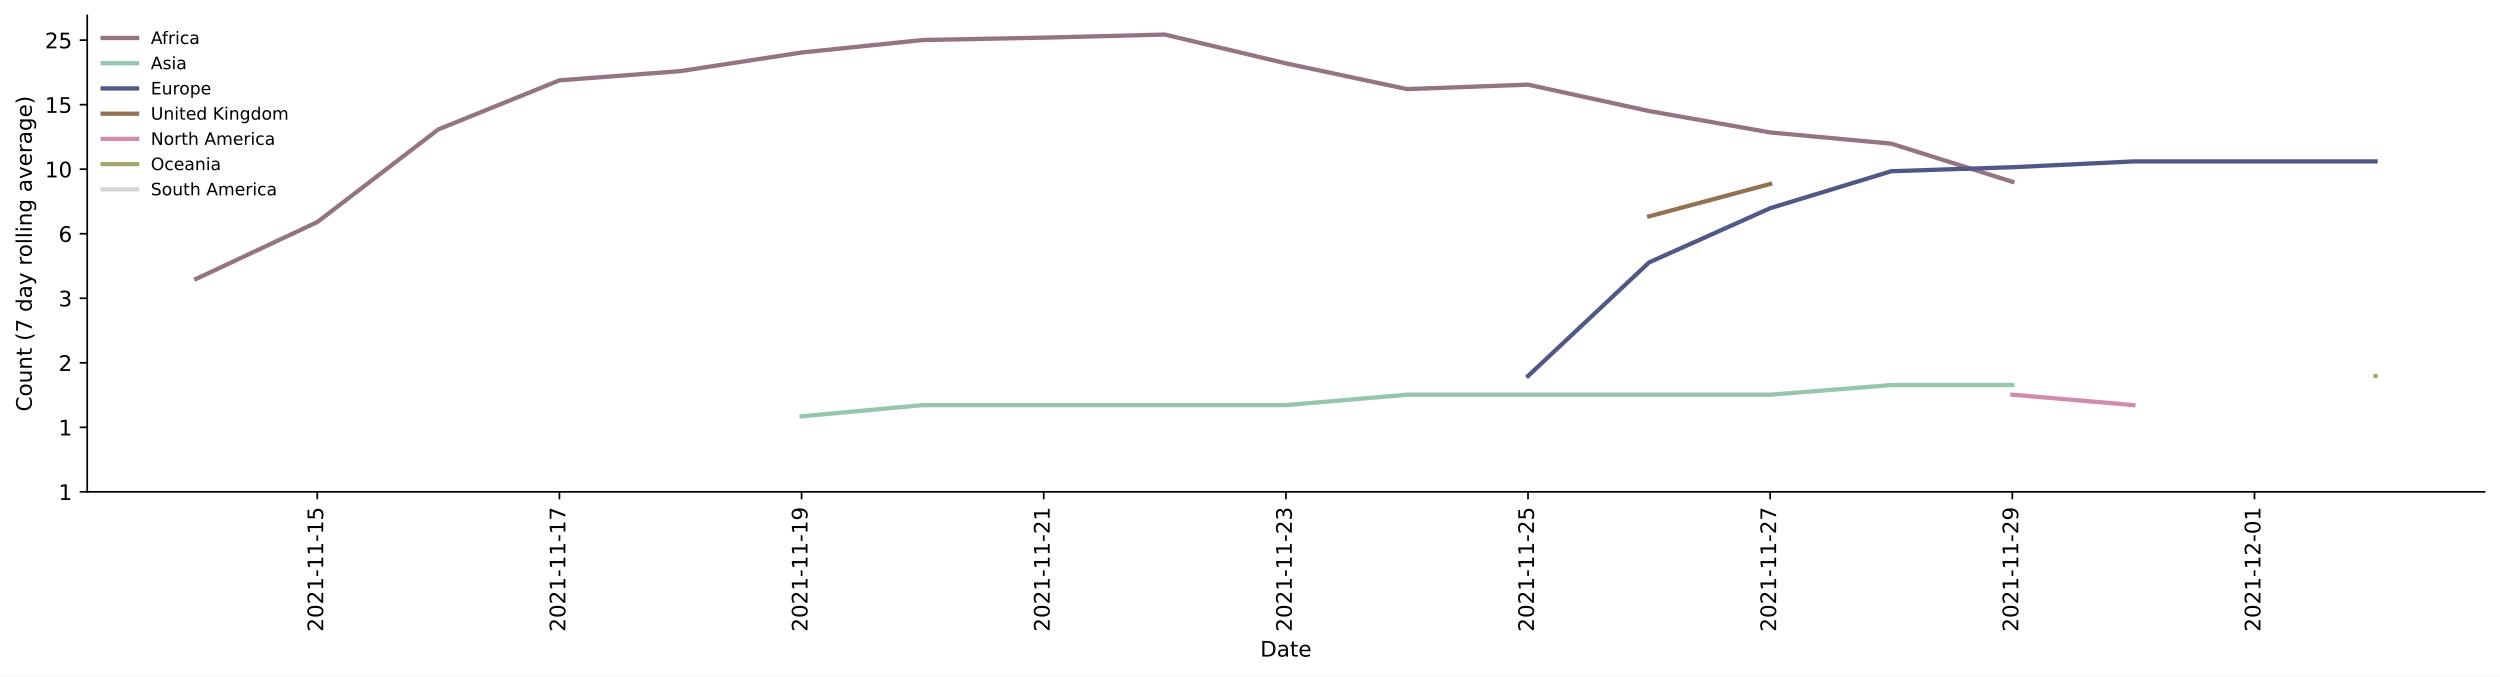
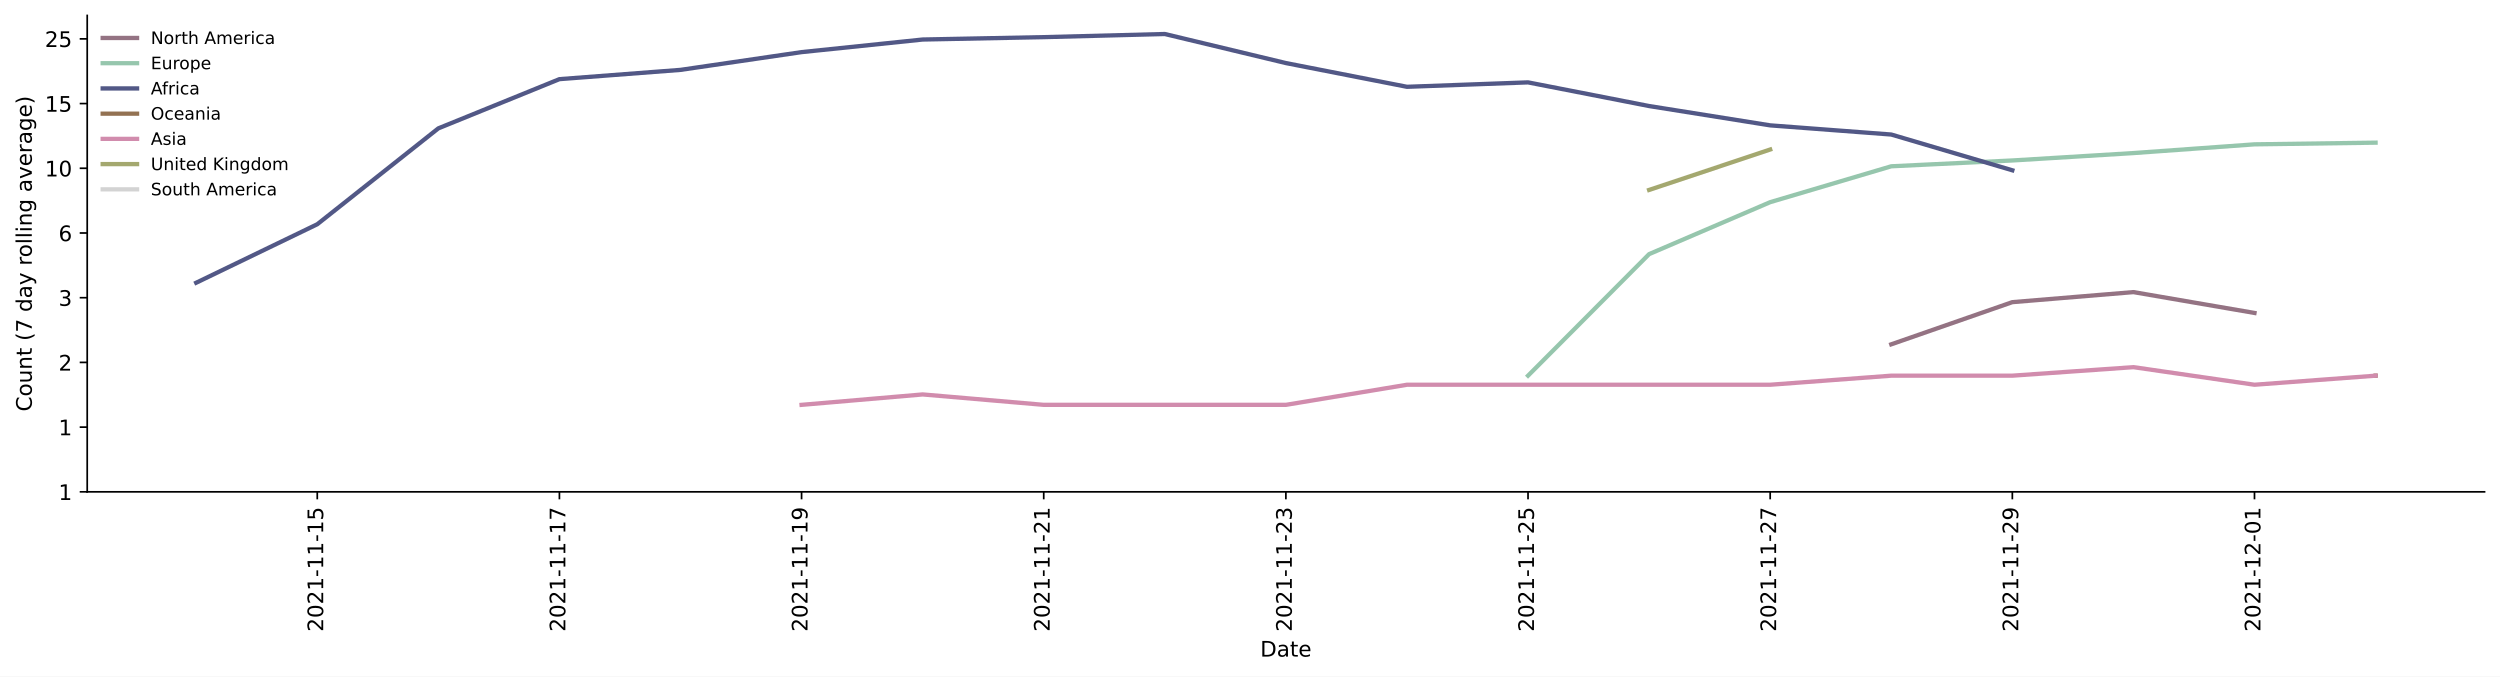
<svg xmlns="http://www.w3.org/2000/svg" xmlns:xlink="http://www.w3.org/1999/xlink" height="314.954pt" version="1.1" viewBox="0 0 1163.803 314.954" width="1163.803pt">
  <defs>
    <style type="text/css">*{stroke-linecap:butt;stroke-linejoin:round;}</style>
  </defs>
  <g id="figure_1">
    <g id="patch_1">
      <path d="M 0 314.954  L 1163.803 314.954  L 1163.803 0  L 0 0  z " style="fill:#ffffff;" />
    </g>
    <g id="axes_1">
      <g id="patch_2">
        <path d="M 40.603 228.96  L 1156.603 228.96  L 1156.603 7.2  L 40.603 7.2  z " style="fill:#ffffff;" />
      </g>
      <g id="matplotlib.axis_1">
        <g id="xtick_1">
          <g id="line2d_1">
            <defs>
-               <path d="M 0 0  L 0 3.5  " id="m4f252dcbb0" style="stroke:#000000;stroke-width:0.8;" />
-             </defs>
-             <g>
-               <use style="stroke:#000000;stroke-width:0.8;" x="147.694" xlink:href="#m4f252dcbb0" y="228.96" />
+               <path d="M 0 0  L 0 3.5  " id="m1f91d0755e" style="stroke:#000000;stroke-width:0.8;" />
+             </defs>
+             <g>
+               <use style="stroke:#000000;stroke-width:0.8;" x="147.694" xlink:href="#m1f91d0755e" y="228.96" />
            </g>
          </g>
          <g id="text_1">
            <g transform="translate(150.4534 294.0756)rotate(-90)scale(0.1 -0.1)">
              <defs>
                <path d="M 1228 531  L 3431 531  L 3431 0  L 469 0  L 469 531  Q 828 903 1448 1529  Q 2069 2156 2228 2338  Q 2531 2678 2651 2914  Q 2772 3150 2772 3378  Q 2772 3750 2511 3984  Q 2250 4219 1831 4219  Q 1534 4219 1204 4116  Q 875 4013 500 3803  L 500 4441  Q 881 4594 1212 4672  Q 1544 4750 1819 4750  Q 2544 4750 2975 4387  Q 3406 4025 3406 3419  Q 3406 3131 3298 2873  Q 3191 2616 2906 2266  Q 2828 2175 2409 1742  Q 1991 1309 1228 531  z " id="DejaVuSans-32" transform="scale(0.015625)" />
                <path d="M 2034 4250  Q 1547 4250 1301 3770  Q 1056 3291 1056 2328  Q 1056 1369 1301 889  Q 1547 409 2034 409  Q 2525 409 2770 889  Q 3016 1369 3016 2328  Q 3016 3291 2770 3770  Q 2525 4250 2034 4250  z M 2034 4750  Q 2819 4750 3233 4129  Q 3647 3509 3647 2328  Q 3647 1150 3233 529  Q 2819 -91 2034 -91  Q 1250 -91 836 529  Q 422 1150 422 2328  Q 422 3509 836 4129  Q 1250 4750 2034 4750  z " id="DejaVuSans-30" transform="scale(0.015625)" />
                <path d="M 794 531  L 1825 531  L 1825 4091  L 703 3866  L 703 4441  L 1819 4666  L 2450 4666  L 2450 531  L 3481 531  L 3481 0  L 794 0  L 794 531  z " id="DejaVuSans-31" transform="scale(0.015625)" />
                <path d="M 313 2009  L 1997 2009  L 1997 1497  L 313 1497  L 313 2009  z " id="DejaVuSans-2d" transform="scale(0.015625)" />
                <path d="M 691 4666  L 3169 4666  L 3169 4134  L 1269 4134  L 1269 2991  Q 1406 3038 1543 3061  Q 1681 3084 1819 3084  Q 2600 3084 3056 2656  Q 3513 2228 3513 1497  Q 3513 744 3044 326  Q 2575 -91 1722 -91  Q 1428 -91 1123 -41  Q 819 9 494 109  L 494 744  Q 775 591 1075 516  Q 1375 441 1709 441  Q 2250 441 2565 725  Q 2881 1009 2881 1497  Q 2881 1984 2565 2268  Q 2250 2553 1709 2553  Q 1456 2553 1204 2497  Q 953 2441 691 2322  L 691 4666  z " id="DejaVuSans-35" transform="scale(0.015625)" />
              </defs>
              <use xlink:href="#DejaVuSans-32" />
              <use x="63.623" xlink:href="#DejaVuSans-30" />
              <use x="127.246" xlink:href="#DejaVuSans-32" />
              <use x="190.869" xlink:href="#DejaVuSans-31" />
              <use x="254.492" xlink:href="#DejaVuSans-2d" />
              <use x="290.576" xlink:href="#DejaVuSans-31" />
              <use x="354.199" xlink:href="#DejaVuSans-31" />
              <use x="417.822" xlink:href="#DejaVuSans-2d" />
              <use x="453.906" xlink:href="#DejaVuSans-31" />
              <use x="517.529" xlink:href="#DejaVuSans-35" />
            </g>
          </g>
        </g>
        <g id="xtick_2">
          <g id="line2d_2">
            <g>
-               <use style="stroke:#000000;stroke-width:0.8;" x="260.421" xlink:href="#m4f252dcbb0" y="228.96" />
+               <use style="stroke:#000000;stroke-width:0.8;" x="260.421" xlink:href="#m1f91d0755e" y="228.96" />
            </g>
          </g>
          <g id="text_2">
            <g transform="translate(263.1807 294.0756)rotate(-90)scale(0.1 -0.1)">
              <defs>
                <path d="M 525 4666  L 3525 4666  L 3525 4397  L 1831 0  L 1172 0  L 2766 4134  L 525 4134  L 525 4666  z " id="DejaVuSans-37" transform="scale(0.015625)" />
              </defs>
              <use xlink:href="#DejaVuSans-32" />
              <use x="63.623" xlink:href="#DejaVuSans-30" />
              <use x="127.246" xlink:href="#DejaVuSans-32" />
              <use x="190.869" xlink:href="#DejaVuSans-31" />
              <use x="254.492" xlink:href="#DejaVuSans-2d" />
              <use x="290.576" xlink:href="#DejaVuSans-31" />
              <use x="354.199" xlink:href="#DejaVuSans-31" />
              <use x="417.822" xlink:href="#DejaVuSans-2d" />
              <use x="453.906" xlink:href="#DejaVuSans-31" />
              <use x="517.529" xlink:href="#DejaVuSans-37" />
            </g>
          </g>
        </g>
        <g id="xtick_3">
          <g id="line2d_3">
            <g>
-               <use style="stroke:#000000;stroke-width:0.8;" x="373.149" xlink:href="#m4f252dcbb0" y="228.96" />
+               <use style="stroke:#000000;stroke-width:0.8;" x="373.149" xlink:href="#m1f91d0755e" y="228.96" />
            </g>
          </g>
          <g id="text_3">
            <g transform="translate(375.908 294.0756)rotate(-90)scale(0.1 -0.1)">
              <defs>
                <path d="M 703 97  L 703 672  Q 941 559 1184 500  Q 1428 441 1663 441  Q 2288 441 2617 861  Q 2947 1281 2994 2138  Q 2813 1869 2534 1725  Q 2256 1581 1919 1581  Q 1219 1581 811 2004  Q 403 2428 403 3163  Q 403 3881 828 4315  Q 1253 4750 1959 4750  Q 2769 4750 3195 4129  Q 3622 3509 3622 2328  Q 3622 1225 3098 567  Q 2575 -91 1691 -91  Q 1453 -91 1209 -44  Q 966 3 703 97  z M 1959 2075  Q 2384 2075 2632 2365  Q 2881 2656 2881 3163  Q 2881 3666 2632 3958  Q 2384 4250 1959 4250  Q 1534 4250 1286 3958  Q 1038 3666 1038 3163  Q 1038 2656 1286 2365  Q 1534 2075 1959 2075  z " id="DejaVuSans-39" transform="scale(0.015625)" />
              </defs>
              <use xlink:href="#DejaVuSans-32" />
              <use x="63.623" xlink:href="#DejaVuSans-30" />
              <use x="127.246" xlink:href="#DejaVuSans-32" />
              <use x="190.869" xlink:href="#DejaVuSans-31" />
              <use x="254.492" xlink:href="#DejaVuSans-2d" />
              <use x="290.576" xlink:href="#DejaVuSans-31" />
              <use x="354.199" xlink:href="#DejaVuSans-31" />
              <use x="417.822" xlink:href="#DejaVuSans-2d" />
              <use x="453.906" xlink:href="#DejaVuSans-31" />
              <use x="517.529" xlink:href="#DejaVuSans-39" />
            </g>
          </g>
        </g>
        <g id="xtick_4">
          <g id="line2d_4">
            <g>
-               <use style="stroke:#000000;stroke-width:0.8;" x="485.876" xlink:href="#m4f252dcbb0" y="228.96" />
+               <use style="stroke:#000000;stroke-width:0.8;" x="485.876" xlink:href="#m1f91d0755e" y="228.96" />
            </g>
          </g>
          <g id="text_4">
            <g transform="translate(488.6352 294.0756)rotate(-90)scale(0.1 -0.1)">
              <use xlink:href="#DejaVuSans-32" />
              <use x="63.623" xlink:href="#DejaVuSans-30" />
              <use x="127.246" xlink:href="#DejaVuSans-32" />
              <use x="190.869" xlink:href="#DejaVuSans-31" />
              <use x="254.492" xlink:href="#DejaVuSans-2d" />
              <use x="290.576" xlink:href="#DejaVuSans-31" />
              <use x="354.199" xlink:href="#DejaVuSans-31" />
              <use x="417.822" xlink:href="#DejaVuSans-2d" />
              <use x="453.906" xlink:href="#DejaVuSans-32" />
              <use x="517.529" xlink:href="#DejaVuSans-31" />
            </g>
          </g>
        </g>
        <g id="xtick_5">
          <g id="line2d_5">
            <g>
-               <use style="stroke:#000000;stroke-width:0.8;" x="598.603" xlink:href="#m4f252dcbb0" y="228.96" />
+               <use style="stroke:#000000;stroke-width:0.8;" x="598.603" xlink:href="#m1f91d0755e" y="228.96" />
            </g>
          </g>
          <g id="text_5">
            <g transform="translate(601.3625 294.0756)rotate(-90)scale(0.1 -0.1)">
              <defs>
                <path d="M 2597 2516  Q 3050 2419 3304 2112  Q 3559 1806 3559 1356  Q 3559 666 3084 287  Q 2609 -91 1734 -91  Q 1441 -91 1130 -33  Q 819 25 488 141  L 488 750  Q 750 597 1062 519  Q 1375 441 1716 441  Q 2309 441 2620 675  Q 2931 909 2931 1356  Q 2931 1769 2642 2001  Q 2353 2234 1838 2234  L 1294 2234  L 1294 2753  L 1863 2753  Q 2328 2753 2575 2939  Q 2822 3125 2822 3475  Q 2822 3834 2567 4026  Q 2313 4219 1838 4219  Q 1578 4219 1281 4162  Q 984 4106 628 3988  L 628 4550  Q 988 4650 1302 4700  Q 1616 4750 1894 4750  Q 2613 4750 3031 4423  Q 3450 4097 3450 3541  Q 3450 3153 3228 2886  Q 3006 2619 2597 2516  z " id="DejaVuSans-33" transform="scale(0.015625)" />
              </defs>
              <use xlink:href="#DejaVuSans-32" />
              <use x="63.623" xlink:href="#DejaVuSans-30" />
              <use x="127.246" xlink:href="#DejaVuSans-32" />
              <use x="190.869" xlink:href="#DejaVuSans-31" />
              <use x="254.492" xlink:href="#DejaVuSans-2d" />
              <use x="290.576" xlink:href="#DejaVuSans-31" />
              <use x="354.199" xlink:href="#DejaVuSans-31" />
              <use x="417.822" xlink:href="#DejaVuSans-2d" />
              <use x="453.906" xlink:href="#DejaVuSans-32" />
              <use x="517.529" xlink:href="#DejaVuSans-33" />
            </g>
          </g>
        </g>
        <g id="xtick_6">
          <g id="line2d_6">
            <g>
-               <use style="stroke:#000000;stroke-width:0.8;" x="711.33" xlink:href="#m4f252dcbb0" y="228.96" />
+               <use style="stroke:#000000;stroke-width:0.8;" x="711.33" xlink:href="#m1f91d0755e" y="228.96" />
            </g>
          </g>
          <g id="text_6">
            <g transform="translate(714.0898 294.0756)rotate(-90)scale(0.1 -0.1)">
              <use xlink:href="#DejaVuSans-32" />
              <use x="63.623" xlink:href="#DejaVuSans-30" />
              <use x="127.246" xlink:href="#DejaVuSans-32" />
              <use x="190.869" xlink:href="#DejaVuSans-31" />
              <use x="254.492" xlink:href="#DejaVuSans-2d" />
              <use x="290.576" xlink:href="#DejaVuSans-31" />
              <use x="354.199" xlink:href="#DejaVuSans-31" />
              <use x="417.822" xlink:href="#DejaVuSans-2d" />
              <use x="453.906" xlink:href="#DejaVuSans-32" />
              <use x="517.529" xlink:href="#DejaVuSans-35" />
            </g>
          </g>
        </g>
        <g id="xtick_7">
          <g id="line2d_7">
            <g>
-               <use style="stroke:#000000;stroke-width:0.8;" x="824.058" xlink:href="#m4f252dcbb0" y="228.96" />
+               <use style="stroke:#000000;stroke-width:0.8;" x="824.058" xlink:href="#m1f91d0755e" y="228.96" />
            </g>
          </g>
          <g id="text_7">
            <g transform="translate(826.817 294.0756)rotate(-90)scale(0.1 -0.1)">
              <use xlink:href="#DejaVuSans-32" />
              <use x="63.623" xlink:href="#DejaVuSans-30" />
              <use x="127.246" xlink:href="#DejaVuSans-32" />
              <use x="190.869" xlink:href="#DejaVuSans-31" />
              <use x="254.492" xlink:href="#DejaVuSans-2d" />
              <use x="290.576" xlink:href="#DejaVuSans-31" />
              <use x="354.199" xlink:href="#DejaVuSans-31" />
              <use x="417.822" xlink:href="#DejaVuSans-2d" />
              <use x="453.906" xlink:href="#DejaVuSans-32" />
              <use x="517.529" xlink:href="#DejaVuSans-37" />
            </g>
          </g>
        </g>
        <g id="xtick_8">
          <g id="line2d_8">
            <g>
-               <use style="stroke:#000000;stroke-width:0.8;" x="936.785" xlink:href="#m4f252dcbb0" y="228.96" />
+               <use style="stroke:#000000;stroke-width:0.8;" x="936.785" xlink:href="#m1f91d0755e" y="228.96" />
            </g>
          </g>
          <g id="text_8">
            <g transform="translate(939.5443 294.0756)rotate(-90)scale(0.1 -0.1)">
              <use xlink:href="#DejaVuSans-32" />
              <use x="63.623" xlink:href="#DejaVuSans-30" />
              <use x="127.246" xlink:href="#DejaVuSans-32" />
              <use x="190.869" xlink:href="#DejaVuSans-31" />
              <use x="254.492" xlink:href="#DejaVuSans-2d" />
              <use x="290.576" xlink:href="#DejaVuSans-31" />
              <use x="354.199" xlink:href="#DejaVuSans-31" />
              <use x="417.822" xlink:href="#DejaVuSans-2d" />
              <use x="453.906" xlink:href="#DejaVuSans-32" />
              <use x="517.529" xlink:href="#DejaVuSans-39" />
            </g>
          </g>
        </g>
        <g id="xtick_9">
          <g id="line2d_9">
            <g>
-               <use style="stroke:#000000;stroke-width:0.8;" x="1049.512" xlink:href="#m4f252dcbb0" y="228.96" />
+               <use style="stroke:#000000;stroke-width:0.8;" x="1049.512" xlink:href="#m1f91d0755e" y="228.96" />
            </g>
          </g>
          <g id="text_9">
            <g transform="translate(1052.272 294.0756)rotate(-90)scale(0.1 -0.1)">
              <use xlink:href="#DejaVuSans-32" />
              <use x="63.623" xlink:href="#DejaVuSans-30" />
              <use x="127.246" xlink:href="#DejaVuSans-32" />
              <use x="190.869" xlink:href="#DejaVuSans-31" />
              <use x="254.492" xlink:href="#DejaVuSans-2d" />
              <use x="290.576" xlink:href="#DejaVuSans-31" />
              <use x="354.199" xlink:href="#DejaVuSans-32" />
              <use x="417.822" xlink:href="#DejaVuSans-2d" />
              <use x="453.906" xlink:href="#DejaVuSans-30" />
              <use x="517.529" xlink:href="#DejaVuSans-31" />
            </g>
          </g>
        </g>
        <g id="text_10">
          <g transform="translate(586.6523 305.6741)scale(0.1 -0.1)">
            <defs>
              <path d="M 1259 4147  L 1259 519  L 2022 519  Q 2988 519 3436 956  Q 3884 1394 3884 2338  Q 3884 3275 3436 3711  Q 2988 4147 2022 4147  L 1259 4147  z M 628 4666  L 1925 4666  Q 3281 4666 3915 4102  Q 4550 3538 4550 2338  Q 4550 1131 3912 565  Q 3275 0 1925 0  L 628 0  L 628 4666  z " id="DejaVuSans-44" transform="scale(0.015625)" />
              <path d="M 2194 1759  Q 1497 1759 1228 1600  Q 959 1441 959 1056  Q 959 750 1161 570  Q 1363 391 1709 391  Q 2188 391 2477 730  Q 2766 1069 2766 1631  L 2766 1759  L 2194 1759  z M 3341 1997  L 3341 0  L 2766 0  L 2766 531  Q 2569 213 2275 61  Q 1981 -91 1556 -91  Q 1019 -91 701 211  Q 384 513 384 1019  Q 384 1609 779 1909  Q 1175 2209 1959 2209  L 2766 2209  L 2766 2266  Q 2766 2663 2505 2880  Q 2244 3097 1772 3097  Q 1472 3097 1187 3025  Q 903 2953 641 2809  L 641 3341  Q 956 3463 1253 3523  Q 1550 3584 1831 3584  Q 2591 3584 2966 3190  Q 3341 2797 3341 1997  z " id="DejaVuSans-61" transform="scale(0.015625)" />
              <path d="M 1172 4494  L 1172 3500  L 2356 3500  L 2356 3053  L 1172 3053  L 1172 1153  Q 1172 725 1289 603  Q 1406 481 1766 481  L 2356 481  L 2356 0  L 1766 0  Q 1100 0 847 248  Q 594 497 594 1153  L 594 3053  L 172 3053  L 172 3500  L 594 3500  L 594 4494  L 1172 4494  z " id="DejaVuSans-74" transform="scale(0.015625)" />
              <path d="M 3597 1894  L 3597 1613  L 953 1613  Q 991 1019 1311 708  Q 1631 397 2203 397  Q 2534 397 2845 478  Q 3156 559 3463 722  L 3463 178  Q 3153 47 2828 -22  Q 2503 -91 2169 -91  Q 1331 -91 842 396  Q 353 884 353 1716  Q 353 2575 817 3079  Q 1281 3584 2069 3584  Q 2775 3584 3186 3129  Q 3597 2675 3597 1894  z M 3022 2063  Q 3016 2534 2758 2815  Q 2500 3097 2075 3097  Q 1594 3097 1305 2825  Q 1016 2553 972 2059  L 3022 2063  z " id="DejaVuSans-65" transform="scale(0.015625)" />
            </defs>
            <use xlink:href="#DejaVuSans-44" />
            <use x="77.002" xlink:href="#DejaVuSans-61" />
            <use x="138.281" xlink:href="#DejaVuSans-74" />
            <use x="177.49" xlink:href="#DejaVuSans-65" />
          </g>
        </g>
      </g>
      <g id="matplotlib.axis_2">
        <g id="ytick_1">
          <g id="line2d_10">
            <defs>
-               <path d="M 0 0  L -3.5 0  " id="mdeb179df03" style="stroke:#000000;stroke-width:0.8;" />
-             </defs>
-             <g>
-               <use style="stroke:#000000;stroke-width:0.8;" x="40.603" xlink:href="#mdeb179df03" y="228.96" />
+               <path d="M 0 0  L -3.5 0  " id="m08e09fc164" style="stroke:#000000;stroke-width:0.8;" />
+             </defs>
+             <g>
+               <use style="stroke:#000000;stroke-width:0.8;" x="40.603" xlink:href="#m08e09fc164" y="228.96" />
            </g>
          </g>
          <g id="text_11">
            <g transform="translate(27.24063 232.7592)scale(0.1 -0.1)">
              <use xlink:href="#DejaVuSans-31" />
            </g>
          </g>
        </g>
        <g id="ytick_2">
          <g id="line2d_11">
            <g>
-               <use style="stroke:#000000;stroke-width:0.8;" x="40.603" xlink:href="#mdeb179df03" y="198.922" />
+               <use style="stroke:#000000;stroke-width:0.8;" x="40.603" xlink:href="#m08e09fc164" y="198.835" />
            </g>
          </g>
          <g id="text_12">
-             <g transform="translate(27.24063 202.7209)scale(0.1 -0.1)">
+             <g transform="translate(27.24063 202.6345)scale(0.1 -0.1)">
              <use xlink:href="#DejaVuSans-31" />
            </g>
          </g>
        </g>
        <g id="ytick_3">
          <g id="line2d_12">
            <g>
-               <use style="stroke:#000000;stroke-width:0.8;" x="40.603" xlink:href="#mdeb179df03" y="168.883" />
+               <use style="stroke:#000000;stroke-width:0.8;" x="40.603" xlink:href="#m08e09fc164" y="168.711" />
            </g>
          </g>
          <g id="text_13">
-             <g transform="translate(27.24063 172.6827)scale(0.1 -0.1)">
+             <g transform="translate(27.24063 172.5098)scale(0.1 -0.1)">
              <use xlink:href="#DejaVuSans-32" />
            </g>
          </g>
        </g>
        <g id="ytick_4">
          <g id="line2d_13">
            <g>
-               <use style="stroke:#000000;stroke-width:0.8;" x="40.603" xlink:href="#mdeb179df03" y="138.845" />
+               <use style="stroke:#000000;stroke-width:0.8;" x="40.603" xlink:href="#m08e09fc164" y="138.586" />
            </g>
          </g>
          <g id="text_14">
-             <g transform="translate(27.24063 142.6444)scale(0.1 -0.1)">
+             <g transform="translate(27.24063 142.3851)scale(0.1 -0.1)">
              <use xlink:href="#DejaVuSans-33" />
            </g>
          </g>
        </g>
        <g id="ytick_5">
          <g id="line2d_14">
            <g>
-               <use style="stroke:#000000;stroke-width:0.8;" x="40.603" xlink:href="#mdeb179df03" y="108.807" />
+               <use style="stroke:#000000;stroke-width:0.8;" x="40.603" xlink:href="#m08e09fc164" y="108.461" />
            </g>
          </g>
          <g id="text_15">
-             <g transform="translate(27.24063 112.6061)scale(0.1 -0.1)">
+             <g transform="translate(27.24063 112.2604)scale(0.1 -0.1)">
              <defs>
                <path d="M 2113 2584  Q 1688 2584 1439 2293  Q 1191 2003 1191 1497  Q 1191 994 1439 701  Q 1688 409 2113 409  Q 2538 409 2786 701  Q 3034 994 3034 1497  Q 3034 2003 2786 2293  Q 2538 2584 2113 2584  z M 3366 4563  L 3366 3988  Q 3128 4100 2886 4159  Q 2644 4219 2406 4219  Q 1781 4219 1451 3797  Q 1122 3375 1075 2522  Q 1259 2794 1537 2939  Q 1816 3084 2150 3084  Q 2853 3084 3261 2657  Q 3669 2231 3669 1497  Q 3669 778 3244 343  Q 2819 -91 2113 -91  Q 1303 -91 875 529  Q 447 1150 447 2328  Q 447 3434 972 4092  Q 1497 4750 2381 4750  Q 2619 4750 2861 4703  Q 3103 4656 3366 4563  z " id="DejaVuSans-36" transform="scale(0.015625)" />
              </defs>
              <use xlink:href="#DejaVuSans-36" />
            </g>
          </g>
        </g>
        <g id="ytick_6">
          <g id="line2d_15">
            <g>
-               <use style="stroke:#000000;stroke-width:0.8;" x="40.603" xlink:href="#mdeb179df03" y="78.769" />
+               <use style="stroke:#000000;stroke-width:0.8;" x="40.603" xlink:href="#m08e09fc164" y="78.336" />
            </g>
          </g>
          <g id="text_16">
-             <g transform="translate(20.87813 82.56788)scale(0.1 -0.1)">
+             <g transform="translate(20.87813 82.13567)scale(0.1 -0.1)">
              <use xlink:href="#DejaVuSans-31" />
              <use x="63.623" xlink:href="#DejaVuSans-30" />
            </g>
          </g>
        </g>
        <g id="ytick_7">
          <g id="line2d_16">
            <g>
-               <use style="stroke:#000000;stroke-width:0.8;" x="40.603" xlink:href="#mdeb179df03" y="48.73" />
+               <use style="stroke:#000000;stroke-width:0.8;" x="40.603" xlink:href="#m08e09fc164" y="48.212" />
            </g>
          </g>
          <g id="text_17">
-             <g transform="translate(20.87813 52.52961)scale(0.1 -0.1)">
+             <g transform="translate(20.87813 52.01096)scale(0.1 -0.1)">
              <use xlink:href="#DejaVuSans-31" />
              <use x="63.623" xlink:href="#DejaVuSans-35" />
            </g>
          </g>
        </g>
        <g id="ytick_8">
          <g id="line2d_17">
            <g>
-               <use style="stroke:#000000;stroke-width:0.8;" x="40.603" xlink:href="#mdeb179df03" y="18.692" />
+               <use style="stroke:#000000;stroke-width:0.8;" x="40.603" xlink:href="#m08e09fc164" y="18.087" />
            </g>
          </g>
          <g id="text_18">
-             <g transform="translate(20.87813 22.49134)scale(0.1 -0.1)">
+             <g transform="translate(20.87813 21.88625)scale(0.1 -0.1)">
              <use xlink:href="#DejaVuSans-32" />
              <use x="63.623" xlink:href="#DejaVuSans-35" />
            </g>
          </g>
        </g>
        <g id="text_19">
          <g transform="translate(14.79844 191.548)rotate(-90)scale(0.1 -0.1)">
            <defs>
              <path d="M 4122 4306  L 4122 3641  Q 3803 3938 3442 4084  Q 3081 4231 2675 4231  Q 1875 4231 1450 3742  Q 1025 3253 1025 2328  Q 1025 1406 1450 917  Q 1875 428 2675 428  Q 3081 428 3442 575  Q 3803 722 4122 1019  L 4122 359  Q 3791 134 3420 21  Q 3050 -91 2638 -91  Q 1578 -91 968 557  Q 359 1206 359 2328  Q 359 3453 968 4101  Q 1578 4750 2638 4750  Q 3056 4750 3426 4639  Q 3797 4528 4122 4306  z " id="DejaVuSans-43" transform="scale(0.015625)" />
              <path d="M 1959 3097  Q 1497 3097 1228 2736  Q 959 2375 959 1747  Q 959 1119 1226 758  Q 1494 397 1959 397  Q 2419 397 2687 759  Q 2956 1122 2956 1747  Q 2956 2369 2687 2733  Q 2419 3097 1959 3097  z M 1959 3584  Q 2709 3584 3137 3096  Q 3566 2609 3566 1747  Q 3566 888 3137 398  Q 2709 -91 1959 -91  Q 1206 -91 779 398  Q 353 888 353 1747  Q 353 2609 779 3096  Q 1206 3584 1959 3584  z " id="DejaVuSans-6f" transform="scale(0.015625)" />
              <path d="M 544 1381  L 544 3500  L 1119 3500  L 1119 1403  Q 1119 906 1312 657  Q 1506 409 1894 409  Q 2359 409 2629 706  Q 2900 1003 2900 1516  L 2900 3500  L 3475 3500  L 3475 0  L 2900 0  L 2900 538  Q 2691 219 2414 64  Q 2138 -91 1772 -91  Q 1169 -91 856 284  Q 544 659 544 1381  z M 1991 3584  L 1991 3584  z " id="DejaVuSans-75" transform="scale(0.015625)" />
              <path d="M 3513 2113  L 3513 0  L 2938 0  L 2938 2094  Q 2938 2591 2744 2837  Q 2550 3084 2163 3084  Q 1697 3084 1428 2787  Q 1159 2491 1159 1978  L 1159 0  L 581 0  L 581 3500  L 1159 3500  L 1159 2956  Q 1366 3272 1645 3428  Q 1925 3584 2291 3584  Q 2894 3584 3203 3211  Q 3513 2838 3513 2113  z " id="DejaVuSans-6e" transform="scale(0.015625)" />
              <path id="DejaVuSans-20" transform="scale(0.015625)" />
              <path d="M 1984 4856  Q 1566 4138 1362 3434  Q 1159 2731 1159 2009  Q 1159 1288 1364 580  Q 1569 -128 1984 -844  L 1484 -844  Q 1016 -109 783 600  Q 550 1309 550 2009  Q 550 2706 781 3412  Q 1013 4119 1484 4856  L 1984 4856  z " id="DejaVuSans-28" transform="scale(0.015625)" />
              <path d="M 2906 2969  L 2906 4863  L 3481 4863  L 3481 0  L 2906 0  L 2906 525  Q 2725 213 2448 61  Q 2172 -91 1784 -91  Q 1150 -91 751 415  Q 353 922 353 1747  Q 353 2572 751 3078  Q 1150 3584 1784 3584  Q 2172 3584 2448 3432  Q 2725 3281 2906 2969  z M 947 1747  Q 947 1113 1208 752  Q 1469 391 1925 391  Q 2381 391 2643 752  Q 2906 1113 2906 1747  Q 2906 2381 2643 2742  Q 2381 3103 1925 3103  Q 1469 3103 1208 2742  Q 947 2381 947 1747  z " id="DejaVuSans-64" transform="scale(0.015625)" />
              <path d="M 2059 -325  Q 1816 -950 1584 -1140  Q 1353 -1331 966 -1331  L 506 -1331  L 506 -850  L 844 -850  Q 1081 -850 1212 -737  Q 1344 -625 1503 -206  L 1606 56  L 191 3500  L 800 3500  L 1894 763  L 2988 3500  L 3597 3500  L 2059 -325  z " id="DejaVuSans-79" transform="scale(0.015625)" />
              <path d="M 2631 2963  Q 2534 3019 2420 3045  Q 2306 3072 2169 3072  Q 1681 3072 1420 2755  Q 1159 2438 1159 1844  L 1159 0  L 581 0  L 581 3500  L 1159 3500  L 1159 2956  Q 1341 3275 1631 3429  Q 1922 3584 2338 3584  Q 2397 3584 2469 3576  Q 2541 3569 2628 3553  L 2631 2963  z " id="DejaVuSans-72" transform="scale(0.015625)" />
              <path d="M 603 4863  L 1178 4863  L 1178 0  L 603 0  L 603 4863  z " id="DejaVuSans-6c" transform="scale(0.015625)" />
              <path d="M 603 3500  L 1178 3500  L 1178 0  L 603 0  L 603 3500  z M 603 4863  L 1178 4863  L 1178 4134  L 603 4134  L 603 4863  z " id="DejaVuSans-69" transform="scale(0.015625)" />
              <path d="M 2906 1791  Q 2906 2416 2648 2759  Q 2391 3103 1925 3103  Q 1463 3103 1205 2759  Q 947 2416 947 1791  Q 947 1169 1205 825  Q 1463 481 1925 481  Q 2391 481 2648 825  Q 2906 1169 2906 1791  z M 3481 434  Q 3481 -459 3084 -895  Q 2688 -1331 1869 -1331  Q 1566 -1331 1297 -1286  Q 1028 -1241 775 -1147  L 775 -588  Q 1028 -725 1275 -790  Q 1522 -856 1778 -856  Q 2344 -856 2625 -561  Q 2906 -266 2906 331  L 2906 616  Q 2728 306 2450 153  Q 2172 0 1784 0  Q 1141 0 747 490  Q 353 981 353 1791  Q 353 2603 747 3093  Q 1141 3584 1784 3584  Q 2172 3584 2450 3431  Q 2728 3278 2906 2969  L 2906 3500  L 3481 3500  L 3481 434  z " id="DejaVuSans-67" transform="scale(0.015625)" />
              <path d="M 191 3500  L 800 3500  L 1894 563  L 2988 3500  L 3597 3500  L 2284 0  L 1503 0  L 191 3500  z " id="DejaVuSans-76" transform="scale(0.015625)" />
              <path d="M 513 4856  L 1013 4856  Q 1481 4119 1714 3412  Q 1947 2706 1947 2009  Q 1947 1309 1714 600  Q 1481 -109 1013 -844  L 513 -844  Q 928 -128 1133 580  Q 1338 1288 1338 2009  Q 1338 2731 1133 3434  Q 928 4138 513 4856  z " id="DejaVuSans-29" transform="scale(0.015625)" />
            </defs>
            <use xlink:href="#DejaVuSans-43" />
            <use x="69.824" xlink:href="#DejaVuSans-6f" />
            <use x="131.006" xlink:href="#DejaVuSans-75" />
            <use x="194.385" xlink:href="#DejaVuSans-6e" />
            <use x="257.764" xlink:href="#DejaVuSans-74" />
            <use x="296.973" xlink:href="#DejaVuSans-20" />
            <use x="328.76" xlink:href="#DejaVuSans-28" />
            <use x="367.773" xlink:href="#DejaVuSans-37" />
            <use x="431.396" xlink:href="#DejaVuSans-20" />
            <use x="463.184" xlink:href="#DejaVuSans-64" />
            <use x="526.66" xlink:href="#DejaVuSans-61" />
            <use x="587.939" xlink:href="#DejaVuSans-79" />
            <use x="647.119" xlink:href="#DejaVuSans-20" />
            <use x="678.906" xlink:href="#DejaVuSans-72" />
            <use x="717.77" xlink:href="#DejaVuSans-6f" />
            <use x="778.951" xlink:href="#DejaVuSans-6c" />
            <use x="806.734" xlink:href="#DejaVuSans-6c" />
            <use x="834.518" xlink:href="#DejaVuSans-69" />
            <use x="862.301" xlink:href="#DejaVuSans-6e" />
            <use x="925.68" xlink:href="#DejaVuSans-67" />
            <use x="989.156" xlink:href="#DejaVuSans-20" />
            <use x="1020.943" xlink:href="#DejaVuSans-61" />
            <use x="1082.223" xlink:href="#DejaVuSans-76" />
            <use x="1141.402" xlink:href="#DejaVuSans-65" />
            <use x="1202.926" xlink:href="#DejaVuSans-72" />
            <use x="1244.039" xlink:href="#DejaVuSans-61" />
            <use x="1305.318" xlink:href="#DejaVuSans-67" />
            <use x="1368.795" xlink:href="#DejaVuSans-65" />
            <use x="1430.318" xlink:href="#DejaVuSans-29" />
          </g>
        </g>
      </g>
      <g id="line2d_18">
-         <path clip-path="url(#pe5659bf33a)" d="M 91.33 129.826  L 147.694 103.379  L 204.058 60.237  L 260.421 37.395  L 316.785 33.092  L 373.149 24.44  L 429.512 18.63  L 485.876 17.527  L 542.239 16.086  L 598.603 29.493  L 654.967 41.473  L 711.33 39.402  L 767.694 51.703  L 824.058 61.655  L 880.421 66.876  L 936.785 84.614  " style="fill:none;stroke:#947383;stroke-linecap:square;stroke-width:2;" />
+         <path clip-path="url(#paed7b27f73)" d="M 880.421 160.286  L 936.785 140.655  L 993.149 135.98  L 1049.512 145.689  " style="fill:none;stroke:#947383;stroke-linecap:square;stroke-width:2;" />
      </g>
      <g id="line2d_19">
-         <path clip-path="url(#pe5659bf33a)" d="M 373.149 193.803  L 429.512 188.582  L 485.876 188.582  L 542.239 188.582  L 598.603 188.582  L 654.967 183.748  L 711.33 183.748  L 767.694 183.748  L 824.058 183.748  L 880.421 179.248  L 936.785 179.248  " style="fill:none;stroke:#96c6ad;stroke-linecap:square;stroke-width:2;" />
+         <path clip-path="url(#paed7b27f73)" d="M 711.33 174.883  L 767.694 118.299  L 824.058 94.112  L 880.421 77.409  L 936.785 74.701  L 993.149 71.258  L 1049.512 67.193  L 1105.876 66.41  " style="fill:none;stroke:#96c6ad;stroke-linecap:square;stroke-width:2;" />
      </g>
      <g id="line2d_20">
-         <path clip-path="url(#pe5659bf33a)" d="M 711.33 175.038  L 767.694 122.143  L 824.058 96.915  L 880.421 79.707  L 936.785 77.843  L 993.149 75.144  L 1049.512 75.144  L 1105.876 75.144  " style="fill:none;stroke:#525886;stroke-linecap:square;stroke-width:2;" />
+         <path clip-path="url(#paed7b27f73)" d="M 91.33 131.617  L 147.694 104.394  L 204.058 59.752  L 260.421 36.843  L 316.785 32.529  L 373.149 24.259  L 429.512 18.397  L 485.876 17.285  L 542.239 15.832  L 598.603 29.359  L 654.967 40.408  L 711.33 38.347  L 767.694 49.367  L 824.058 58.36  L 880.421 62.628  L 936.785 79.278  " style="fill:none;stroke:#525886;stroke-linecap:square;stroke-width:2;" />
      </g>
      <g id="line2d_21">
-         <path clip-path="url(#pe5659bf33a)" d="M 767.694 100.716  L 824.058 85.641  " style="fill:none;stroke:#937252;stroke-linecap:square;stroke-width:2;" />
+         <path clip-path="url(#paed7b27f73)" d="M 1105.876 174.883  " style="fill:none;stroke:#937252;stroke-linecap:square;stroke-width:2;" />
      </g>
      <g id="line2d_22">
-         <path clip-path="url(#pe5659bf33a)" d="M 936.785 183.748  L 993.149 188.582  " style="fill:none;stroke:#d18cad;stroke-linecap:square;stroke-width:2;" />
+         <path clip-path="url(#paed7b27f73)" d="M 373.149 188.466  L 429.512 183.618  L 485.876 188.466  L 542.239 188.466  L 598.603 188.466  L 654.967 179.105  L 711.33 179.105  L 767.694 179.105  L 824.058 179.105  L 880.421 174.883  L 936.785 174.883  L 993.149 170.917  L 1049.512 179.105  L 1105.876 174.883  " style="fill:none;stroke:#d18cad;stroke-linecap:square;stroke-width:2;" />
      </g>
      <g id="line2d_23">
-         <path clip-path="url(#pe5659bf33a)" d="M 1105.876 175.038  " style="fill:none;stroke:#a4a86f;stroke-linecap:square;stroke-width:2;" />
+         <path clip-path="url(#paed7b27f73)" d="M 767.694 88.42  L 824.058 69.601  " style="fill:none;stroke:#a4a86f;stroke-linecap:square;stroke-width:2;" />
      </g>
      <g id="line2d_24">
-         <path clip-path="url(#pe5659bf33a)" style="fill:none;stroke:#d3d3d3;stroke-linecap:square;stroke-width:2;" />
+         <path clip-path="url(#paed7b27f73)" style="fill:none;stroke:#d3d3d3;stroke-linecap:square;stroke-width:2;" />
      </g>
      <g id="patch_3">
        <path d="M 40.603 228.96  L 40.603 7.2  " style="fill:none;stroke:#000000;stroke-linecap:square;stroke-linejoin:miter;stroke-width:0.8;" />
      </g>
      <g id="patch_4">
        <path d="M 40.603 228.96  L 1156.603 228.96  " style="fill:none;stroke:#000000;stroke-linecap:square;stroke-linejoin:miter;stroke-width:0.8;" />
      </g>
      <g id="legend_1">
        <g id="line2d_25">
          <path d="M 47.803 17.679  L 63.803 17.679  " style="fill:none;stroke:#947383;stroke-linecap:square;stroke-width:2;" />
        </g>
        <g id="line2d_26" />
        <g id="text_20">
          <g transform="translate(70.20312 20.47875)scale(0.08 -0.08)">
            <defs>
+               <path d="M 628 4666  L 1478 4666  L 3547 763  L 3547 4666  L 4159 4666  L 4159 0  L 3309 0  L 1241 3903  L 1241 0  L 628 0  L 628 4666  z " id="DejaVuSans-4e" transform="scale(0.015625)" />
+               <path d="M 3513 2113  L 3513 0  L 2938 0  L 2938 2094  Q 2938 2591 2744 2837  Q 2550 3084 2163 3084  Q 1697 3084 1428 2787  Q 1159 2491 1159 1978  L 1159 0  L 581 0  L 581 4863  L 1159 4863  L 1159 2956  Q 1366 3272 1645 3428  Q 1925 3584 2291 3584  Q 2894 3584 3203 3211  Q 3513 2838 3513 2113  z " id="DejaVuSans-68" transform="scale(0.015625)" />
              <path d="M 2188 4044  L 1331 1722  L 3047 1722  L 2188 4044  z M 1831 4666  L 2547 4666  L 4325 0  L 3669 0  L 3244 1197  L 1141 1197  L 716 0  L 50 0  L 1831 4666  z " id="DejaVuSans-41" transform="scale(0.015625)" />
+               <path d="M 3328 2828  Q 3544 3216 3844 3400  Q 4144 3584 4550 3584  Q 5097 3584 5394 3201  Q 5691 2819 5691 2113  L 5691 0  L 5113 0  L 5113 2094  Q 5113 2597 4934 2840  Q 4756 3084 4391 3084  Q 3944 3084 3684 2787  Q 3425 2491 3425 1978  L 3425 0  L 2847 0  L 2847 2094  Q 2847 2600 2669 2842  Q 2491 3084 2119 3084  Q 1678 3084 1418 2786  Q 1159 2488 1159 1978  L 1159 0  L 581 0  L 581 3500  L 1159 3500  L 1159 2956  Q 1356 3278 1631 3431  Q 1906 3584 2284 3584  Q 2666 3584 2933 3390  Q 3200 3197 3328 2828  z " id="DejaVuSans-6d" transform="scale(0.015625)" />
+               <path d="M 3122 3366  L 3122 2828  Q 2878 2963 2633 3030  Q 2388 3097 2138 3097  Q 1578 3097 1268 2742  Q 959 2388 959 1747  Q 959 1106 1268 751  Q 1578 397 2138 397  Q 2388 397 2633 464  Q 2878 531 3122 666  L 3122 134  Q 2881 22 2623 -34  Q 2366 -91 2075 -91  Q 1284 -91 818 406  Q 353 903 353 1747  Q 353 2603 823 3093  Q 1294 3584 2113 3584  Q 2378 3584 2631 3529  Q 2884 3475 3122 3366  z " id="DejaVuSans-63" transform="scale(0.015625)" />
+             </defs>
+             <use xlink:href="#DejaVuSans-4e" />
+             <use x="74.805" xlink:href="#DejaVuSans-6f" />
+             <use x="135.986" xlink:href="#DejaVuSans-72" />
+             <use x="177.1" xlink:href="#DejaVuSans-74" />
+             <use x="216.309" xlink:href="#DejaVuSans-68" />
+             <use x="279.688" xlink:href="#DejaVuSans-20" />
+             <use x="311.475" xlink:href="#DejaVuSans-41" />
+             <use x="379.883" xlink:href="#DejaVuSans-6d" />
+             <use x="477.295" xlink:href="#DejaVuSans-65" />
+             <use x="538.818" xlink:href="#DejaVuSans-72" />
+             <use x="579.932" xlink:href="#DejaVuSans-69" />
+             <use x="607.715" xlink:href="#DejaVuSans-63" />
+             <use x="662.695" xlink:href="#DejaVuSans-61" />
+           </g>
+         </g>
+         <g id="line2d_27">
+           <path d="M 47.803 29.421  L 63.803 29.421  " style="fill:none;stroke:#96c6ad;stroke-linecap:square;stroke-width:2;" />
+         </g>
+         <g id="line2d_28" />
+         <g id="text_21">
+           <g transform="translate(70.20312 32.22125)scale(0.08 -0.08)">
+             <defs>
+               <path d="M 628 4666  L 3578 4666  L 3578 4134  L 1259 4134  L 1259 2753  L 3481 2753  L 3481 2222  L 1259 2222  L 1259 531  L 3634 531  L 3634 0  L 628 0  L 628 4666  z " id="DejaVuSans-45" transform="scale(0.015625)" />
+               <path d="M 1159 525  L 1159 -1331  L 581 -1331  L 581 3500  L 1159 3500  L 1159 2969  Q 1341 3281 1617 3432  Q 1894 3584 2278 3584  Q 2916 3584 3314 3078  Q 3713 2572 3713 1747  Q 3713 922 3314 415  Q 2916 -91 2278 -91  Q 1894 -91 1617 61  Q 1341 213 1159 525  z M 3116 1747  Q 3116 2381 2855 2742  Q 2594 3103 2138 3103  Q 1681 3103 1420 2742  Q 1159 2381 1159 1747  Q 1159 1113 1420 752  Q 1681 391 2138 391  Q 2594 391 2855 752  Q 3116 1113 3116 1747  z " id="DejaVuSans-70" transform="scale(0.015625)" />
+             </defs>
+             <use xlink:href="#DejaVuSans-45" />
+             <use x="63.184" xlink:href="#DejaVuSans-75" />
+             <use x="126.562" xlink:href="#DejaVuSans-72" />
+             <use x="165.426" xlink:href="#DejaVuSans-6f" />
+             <use x="226.607" xlink:href="#DejaVuSans-70" />
+             <use x="290.084" xlink:href="#DejaVuSans-65" />
+           </g>
+         </g>
+         <g id="line2d_29">
+           <path d="M 47.803 41.164  L 63.803 41.164  " style="fill:none;stroke:#525886;stroke-linecap:square;stroke-width:2;" />
+         </g>
+         <g id="line2d_30" />
+         <g id="text_22">
+           <g transform="translate(70.20312 43.96375)scale(0.08 -0.08)">
+             <defs>
              <path d="M 2375 4863  L 2375 4384  L 1825 4384  Q 1516 4384 1395 4259  Q 1275 4134 1275 3809  L 1275 3500  L 2222 3500  L 2222 3053  L 1275 3053  L 1275 0  L 697 0  L 697 3053  L 147 3053  L 147 3500  L 697 3500  L 697 3744  Q 697 4328 969 4595  Q 1241 4863 1831 4863  L 2375 4863  z " id="DejaVuSans-66" transform="scale(0.015625)" />
-               <path d="M 3122 3366  L 3122 2828  Q 2878 2963 2633 3030  Q 2388 3097 2138 3097  Q 1578 3097 1268 2742  Q 959 2388 959 1747  Q 959 1106 1268 751  Q 1578 397 2138 397  Q 2388 397 2633 464  Q 2878 531 3122 666  L 3122 134  Q 2881 22 2623 -34  Q 2366 -91 2075 -91  Q 1284 -91 818 406  Q 353 903 353 1747  Q 353 2603 823 3093  Q 1294 3584 2113 3584  Q 2378 3584 2631 3529  Q 2884 3475 3122 3366  z " id="DejaVuSans-63" transform="scale(0.015625)" />
            </defs>
            <use xlink:href="#DejaVuSans-41" />
            <use x="64.783" xlink:href="#DejaVuSans-66" />
            <use x="99.988" xlink:href="#DejaVuSans-72" />
            <use x="141.102" xlink:href="#DejaVuSans-69" />
            <use x="168.885" xlink:href="#DejaVuSans-63" />
            <use x="223.865" xlink:href="#DejaVuSans-61" />
          </g>
        </g>
-         <g id="line2d_27">
-           <path d="M 47.803 29.421  L 63.803 29.421  " style="fill:none;stroke:#96c6ad;stroke-linecap:square;stroke-width:2;" />
-         </g>
-         <g id="line2d_28" />
-         <g id="text_21">
-           <g transform="translate(70.20312 32.22125)scale(0.08 -0.08)">
+         <g id="line2d_31">
+           <path d="M 47.803 52.906  L 63.803 52.906  " style="fill:none;stroke:#937252;stroke-linecap:square;stroke-width:2;" />
+         </g>
+         <g id="line2d_32" />
+         <g id="text_23">
+           <g transform="translate(70.20312 55.70625)scale(0.08 -0.08)">
+             <defs>
+               <path d="M 2522 4238  Q 1834 4238 1429 3725  Q 1025 3213 1025 2328  Q 1025 1447 1429 934  Q 1834 422 2522 422  Q 3209 422 3611 934  Q 4013 1447 4013 2328  Q 4013 3213 3611 3725  Q 3209 4238 2522 4238  z M 2522 4750  Q 3503 4750 4090 4092  Q 4678 3434 4678 2328  Q 4678 1225 4090 567  Q 3503 -91 2522 -91  Q 1538 -91 948 565  Q 359 1222 359 2328  Q 359 3434 948 4092  Q 1538 4750 2522 4750  z " id="DejaVuSans-4f" transform="scale(0.015625)" />
+             </defs>
+             <use xlink:href="#DejaVuSans-4f" />
+             <use x="78.711" xlink:href="#DejaVuSans-63" />
+             <use x="133.691" xlink:href="#DejaVuSans-65" />
+             <use x="195.215" xlink:href="#DejaVuSans-61" />
+             <use x="256.494" xlink:href="#DejaVuSans-6e" />
+             <use x="319.873" xlink:href="#DejaVuSans-69" />
+             <use x="347.656" xlink:href="#DejaVuSans-61" />
+           </g>
+         </g>
+         <g id="line2d_33">
+           <path d="M 47.803 64.649  L 63.803 64.649  " style="fill:none;stroke:#d18cad;stroke-linecap:square;stroke-width:2;" />
+         </g>
+         <g id="line2d_34" />
+         <g id="text_24">
+           <g transform="translate(70.20312 67.44875)scale(0.08 -0.08)">
            <defs>
              <path d="M 2834 3397  L 2834 2853  Q 2591 2978 2328 3040  Q 2066 3103 1784 3103  Q 1356 3103 1142 2972  Q 928 2841 928 2578  Q 928 2378 1081 2264  Q 1234 2150 1697 2047  L 1894 2003  Q 2506 1872 2764 1633  Q 3022 1394 3022 966  Q 3022 478 2636 193  Q 2250 -91 1575 -91  Q 1294 -91 989 -36  Q 684 19 347 128  L 347 722  Q 666 556 975 473  Q 1284 391 1588 391  Q 1994 391 2212 530  Q 2431 669 2431 922  Q 2431 1156 2273 1281  Q 2116 1406 1581 1522  L 1381 1569  Q 847 1681 609 1914  Q 372 2147 372 2553  Q 372 3047 722 3315  Q 1072 3584 1716 3584  Q 2034 3584 2315 3537  Q 2597 3491 2834 3397  z " id="DejaVuSans-73" transform="scale(0.015625)" />
            </defs>
            <use xlink:href="#DejaVuSans-41" />
            <use x="68.408" xlink:href="#DejaVuSans-73" />
            <use x="120.508" xlink:href="#DejaVuSans-69" />
            <use x="148.291" xlink:href="#DejaVuSans-61" />
          </g>
        </g>
-         <g id="line2d_29">
-           <path d="M 47.803 41.164  L 63.803 41.164  " style="fill:none;stroke:#525886;stroke-linecap:square;stroke-width:2;" />
-         </g>
-         <g id="line2d_30" />
-         <g id="text_22">
-           <g transform="translate(70.20312 43.96375)scale(0.08 -0.08)">
-             <defs>
-               <path d="M 628 4666  L 3578 4666  L 3578 4134  L 1259 4134  L 1259 2753  L 3481 2753  L 3481 2222  L 1259 2222  L 1259 531  L 3634 531  L 3634 0  L 628 0  L 628 4666  z " id="DejaVuSans-45" transform="scale(0.015625)" />
-               <path d="M 1159 525  L 1159 -1331  L 581 -1331  L 581 3500  L 1159 3500  L 1159 2969  Q 1341 3281 1617 3432  Q 1894 3584 2278 3584  Q 2916 3584 3314 3078  Q 3713 2572 3713 1747  Q 3713 922 3314 415  Q 2916 -91 2278 -91  Q 1894 -91 1617 61  Q 1341 213 1159 525  z M 3116 1747  Q 3116 2381 2855 2742  Q 2594 3103 2138 3103  Q 1681 3103 1420 2742  Q 1159 2381 1159 1747  Q 1159 1113 1420 752  Q 1681 391 2138 391  Q 2594 391 2855 752  Q 3116 1113 3116 1747  z " id="DejaVuSans-70" transform="scale(0.015625)" />
-             </defs>
-             <use xlink:href="#DejaVuSans-45" />
-             <use x="63.184" xlink:href="#DejaVuSans-75" />
-             <use x="126.562" xlink:href="#DejaVuSans-72" />
-             <use x="165.426" xlink:href="#DejaVuSans-6f" />
-             <use x="226.607" xlink:href="#DejaVuSans-70" />
-             <use x="290.084" xlink:href="#DejaVuSans-65" />
-           </g>
-         </g>
-         <g id="line2d_31">
-           <path d="M 47.803 52.906  L 63.803 52.906  " style="fill:none;stroke:#937252;stroke-linecap:square;stroke-width:2;" />
-         </g>
-         <g id="line2d_32" />
-         <g id="text_23">
-           <g transform="translate(70.20312 55.70625)scale(0.08 -0.08)">
+         <g id="line2d_35">
+           <path d="M 47.803 76.391  L 63.803 76.391  " style="fill:none;stroke:#a4a86f;stroke-linecap:square;stroke-width:2;" />
+         </g>
+         <g id="line2d_36" />
+         <g id="text_25">
+           <g transform="translate(70.20312 79.19125)scale(0.08 -0.08)">
            <defs>
              <path d="M 556 4666  L 1191 4666  L 1191 1831  Q 1191 1081 1462 751  Q 1734 422 2344 422  Q 2950 422 3222 751  Q 3494 1081 3494 1831  L 3494 4666  L 4128 4666  L 4128 1753  Q 4128 841 3676 375  Q 3225 -91 2344 -91  Q 1459 -91 1007 375  Q 556 841 556 1753  L 556 4666  z " id="DejaVuSans-55" transform="scale(0.015625)" />
              <path d="M 628 4666  L 1259 4666  L 1259 2694  L 3353 4666  L 4166 4666  L 1850 2491  L 4331 0  L 3500 0  L 1259 2247  L 1259 0  L 628 0  L 628 4666  z " id="DejaVuSans-4b" transform="scale(0.015625)" />
-               <path d="M 3328 2828  Q 3544 3216 3844 3400  Q 4144 3584 4550 3584  Q 5097 3584 5394 3201  Q 5691 2819 5691 2113  L 5691 0  L 5113 0  L 5113 2094  Q 5113 2597 4934 2840  Q 4756 3084 4391 3084  Q 3944 3084 3684 2787  Q 3425 2491 3425 1978  L 3425 0  L 2847 0  L 2847 2094  Q 2847 2600 2669 2842  Q 2491 3084 2119 3084  Q 1678 3084 1418 2786  Q 1159 2488 1159 1978  L 1159 0  L 581 0  L 581 3500  L 1159 3500  L 1159 2956  Q 1356 3278 1631 3431  Q 1906 3584 2284 3584  Q 2666 3584 2933 3390  Q 3200 3197 3328 2828  z " id="DejaVuSans-6d" transform="scale(0.015625)" />
            </defs>
            <use xlink:href="#DejaVuSans-55" />
            <use x="73.193" xlink:href="#DejaVuSans-6e" />
            <use x="136.572" xlink:href="#DejaVuSans-69" />
            <use x="164.355" xlink:href="#DejaVuSans-74" />
            <use x="203.564" xlink:href="#DejaVuSans-65" />
            <use x="265.088" xlink:href="#DejaVuSans-64" />
            <use x="328.564" xlink:href="#DejaVuSans-20" />
            <use x="360.352" xlink:href="#DejaVuSans-4b" />
            <use x="425.928" xlink:href="#DejaVuSans-69" />
            <use x="453.711" xlink:href="#DejaVuSans-6e" />
            <use x="517.09" xlink:href="#DejaVuSans-67" />
            <use x="580.566" xlink:href="#DejaVuSans-64" />
            <use x="644.043" xlink:href="#DejaVuSans-6f" />
            <use x="705.225" xlink:href="#DejaVuSans-6d" />
          </g>
        </g>
-         <g id="line2d_33">
-           <path d="M 47.803 64.649  L 63.803 64.649  " style="fill:none;stroke:#d18cad;stroke-linecap:square;stroke-width:2;" />
-         </g>
-         <g id="line2d_34" />
-         <g id="text_24">
-           <g transform="translate(70.20312 67.44875)scale(0.08 -0.08)">
-             <defs>
-               <path d="M 628 4666  L 1478 4666  L 3547 763  L 3547 4666  L 4159 4666  L 4159 0  L 3309 0  L 1241 3903  L 1241 0  L 628 0  L 628 4666  z " id="DejaVuSans-4e" transform="scale(0.015625)" />
-               <path d="M 3513 2113  L 3513 0  L 2938 0  L 2938 2094  Q 2938 2591 2744 2837  Q 2550 3084 2163 3084  Q 1697 3084 1428 2787  Q 1159 2491 1159 1978  L 1159 0  L 581 0  L 581 4863  L 1159 4863  L 1159 2956  Q 1366 3272 1645 3428  Q 1925 3584 2291 3584  Q 2894 3584 3203 3211  Q 3513 2838 3513 2113  z " id="DejaVuSans-68" transform="scale(0.015625)" />
-             </defs>
-             <use xlink:href="#DejaVuSans-4e" />
-             <use x="74.805" xlink:href="#DejaVuSans-6f" />
-             <use x="135.986" xlink:href="#DejaVuSans-72" />
-             <use x="177.1" xlink:href="#DejaVuSans-74" />
-             <use x="216.309" xlink:href="#DejaVuSans-68" />
-             <use x="279.688" xlink:href="#DejaVuSans-20" />
-             <use x="311.475" xlink:href="#DejaVuSans-41" />
-             <use x="379.883" xlink:href="#DejaVuSans-6d" />
-             <use x="477.295" xlink:href="#DejaVuSans-65" />
-             <use x="538.818" xlink:href="#DejaVuSans-72" />
-             <use x="579.932" xlink:href="#DejaVuSans-69" />
-             <use x="607.715" xlink:href="#DejaVuSans-63" />
-             <use x="662.695" xlink:href="#DejaVuSans-61" />
-           </g>
-         </g>
-         <g id="line2d_35">
-           <path d="M 47.803 76.391  L 63.803 76.391  " style="fill:none;stroke:#a4a86f;stroke-linecap:square;stroke-width:2;" />
-         </g>
-         <g id="line2d_36" />
-         <g id="text_25">
-           <g transform="translate(70.20312 79.19125)scale(0.08 -0.08)">
-             <defs>
-               <path d="M 2522 4238  Q 1834 4238 1429 3725  Q 1025 3213 1025 2328  Q 1025 1447 1429 934  Q 1834 422 2522 422  Q 3209 422 3611 934  Q 4013 1447 4013 2328  Q 4013 3213 3611 3725  Q 3209 4238 2522 4238  z M 2522 4750  Q 3503 4750 4090 4092  Q 4678 3434 4678 2328  Q 4678 1225 4090 567  Q 3503 -91 2522 -91  Q 1538 -91 948 565  Q 359 1222 359 2328  Q 359 3434 948 4092  Q 1538 4750 2522 4750  z " id="DejaVuSans-4f" transform="scale(0.015625)" />
-             </defs>
-             <use xlink:href="#DejaVuSans-4f" />
-             <use x="78.711" xlink:href="#DejaVuSans-63" />
-             <use x="133.691" xlink:href="#DejaVuSans-65" />
-             <use x="195.215" xlink:href="#DejaVuSans-61" />
-             <use x="256.494" xlink:href="#DejaVuSans-6e" />
-             <use x="319.873" xlink:href="#DejaVuSans-69" />
-             <use x="347.656" xlink:href="#DejaVuSans-61" />
-           </g>
-         </g>
        <g id="line2d_37">
          <path d="M 47.803 88.134  L 63.803 88.134  " style="fill:none;stroke:#d3d3d3;stroke-linecap:square;stroke-width:2;" />
        </g>
        <g id="line2d_38" />
        <g id="text_26">
          <g transform="translate(70.20312 90.93375)scale(0.08 -0.08)">
            <defs>
              <path d="M 3425 4513  L 3425 3897  Q 3066 4069 2747 4153  Q 2428 4238 2131 4238  Q 1616 4238 1336 4038  Q 1056 3838 1056 3469  Q 1056 3159 1242 3001  Q 1428 2844 1947 2747  L 2328 2669  Q 3034 2534 3370 2195  Q 3706 1856 3706 1288  Q 3706 609 3251 259  Q 2797 -91 1919 -91  Q 1588 -91 1214 -16  Q 841 59 441 206  L 441 856  Q 825 641 1194 531  Q 1563 422 1919 422  Q 2459 422 2753 634  Q 3047 847 3047 1241  Q 3047 1584 2836 1778  Q 2625 1972 2144 2069  L 1759 2144  Q 1053 2284 737 2584  Q 422 2884 422 3419  Q 422 4038 858 4394  Q 1294 4750 2059 4750  Q 2388 4750 2728 4690  Q 3069 4631 3425 4513  z " id="DejaVuSans-53" transform="scale(0.015625)" />
            </defs>
            <use xlink:href="#DejaVuSans-53" />
            <use x="63.477" xlink:href="#DejaVuSans-6f" />
            <use x="124.658" xlink:href="#DejaVuSans-75" />
            <use x="188.037" xlink:href="#DejaVuSans-74" />
            <use x="227.246" xlink:href="#DejaVuSans-68" />
            <use x="290.625" xlink:href="#DejaVuSans-20" />
            <use x="322.412" xlink:href="#DejaVuSans-41" />
            <use x="390.82" xlink:href="#DejaVuSans-6d" />
            <use x="488.232" xlink:href="#DejaVuSans-65" />
            <use x="549.756" xlink:href="#DejaVuSans-72" />
            <use x="590.869" xlink:href="#DejaVuSans-69" />
            <use x="618.652" xlink:href="#DejaVuSans-63" />
            <use x="673.633" xlink:href="#DejaVuSans-61" />
          </g>
        </g>
      </g>
    </g>
  </g>
  <defs>
-     <clipPath id="pe5659bf33a">
+     <clipPath id="paed7b27f73">
      <rect height="221.76" width="1116" x="40.603" y="7.2" />
    </clipPath>
  </defs>
</svg>
